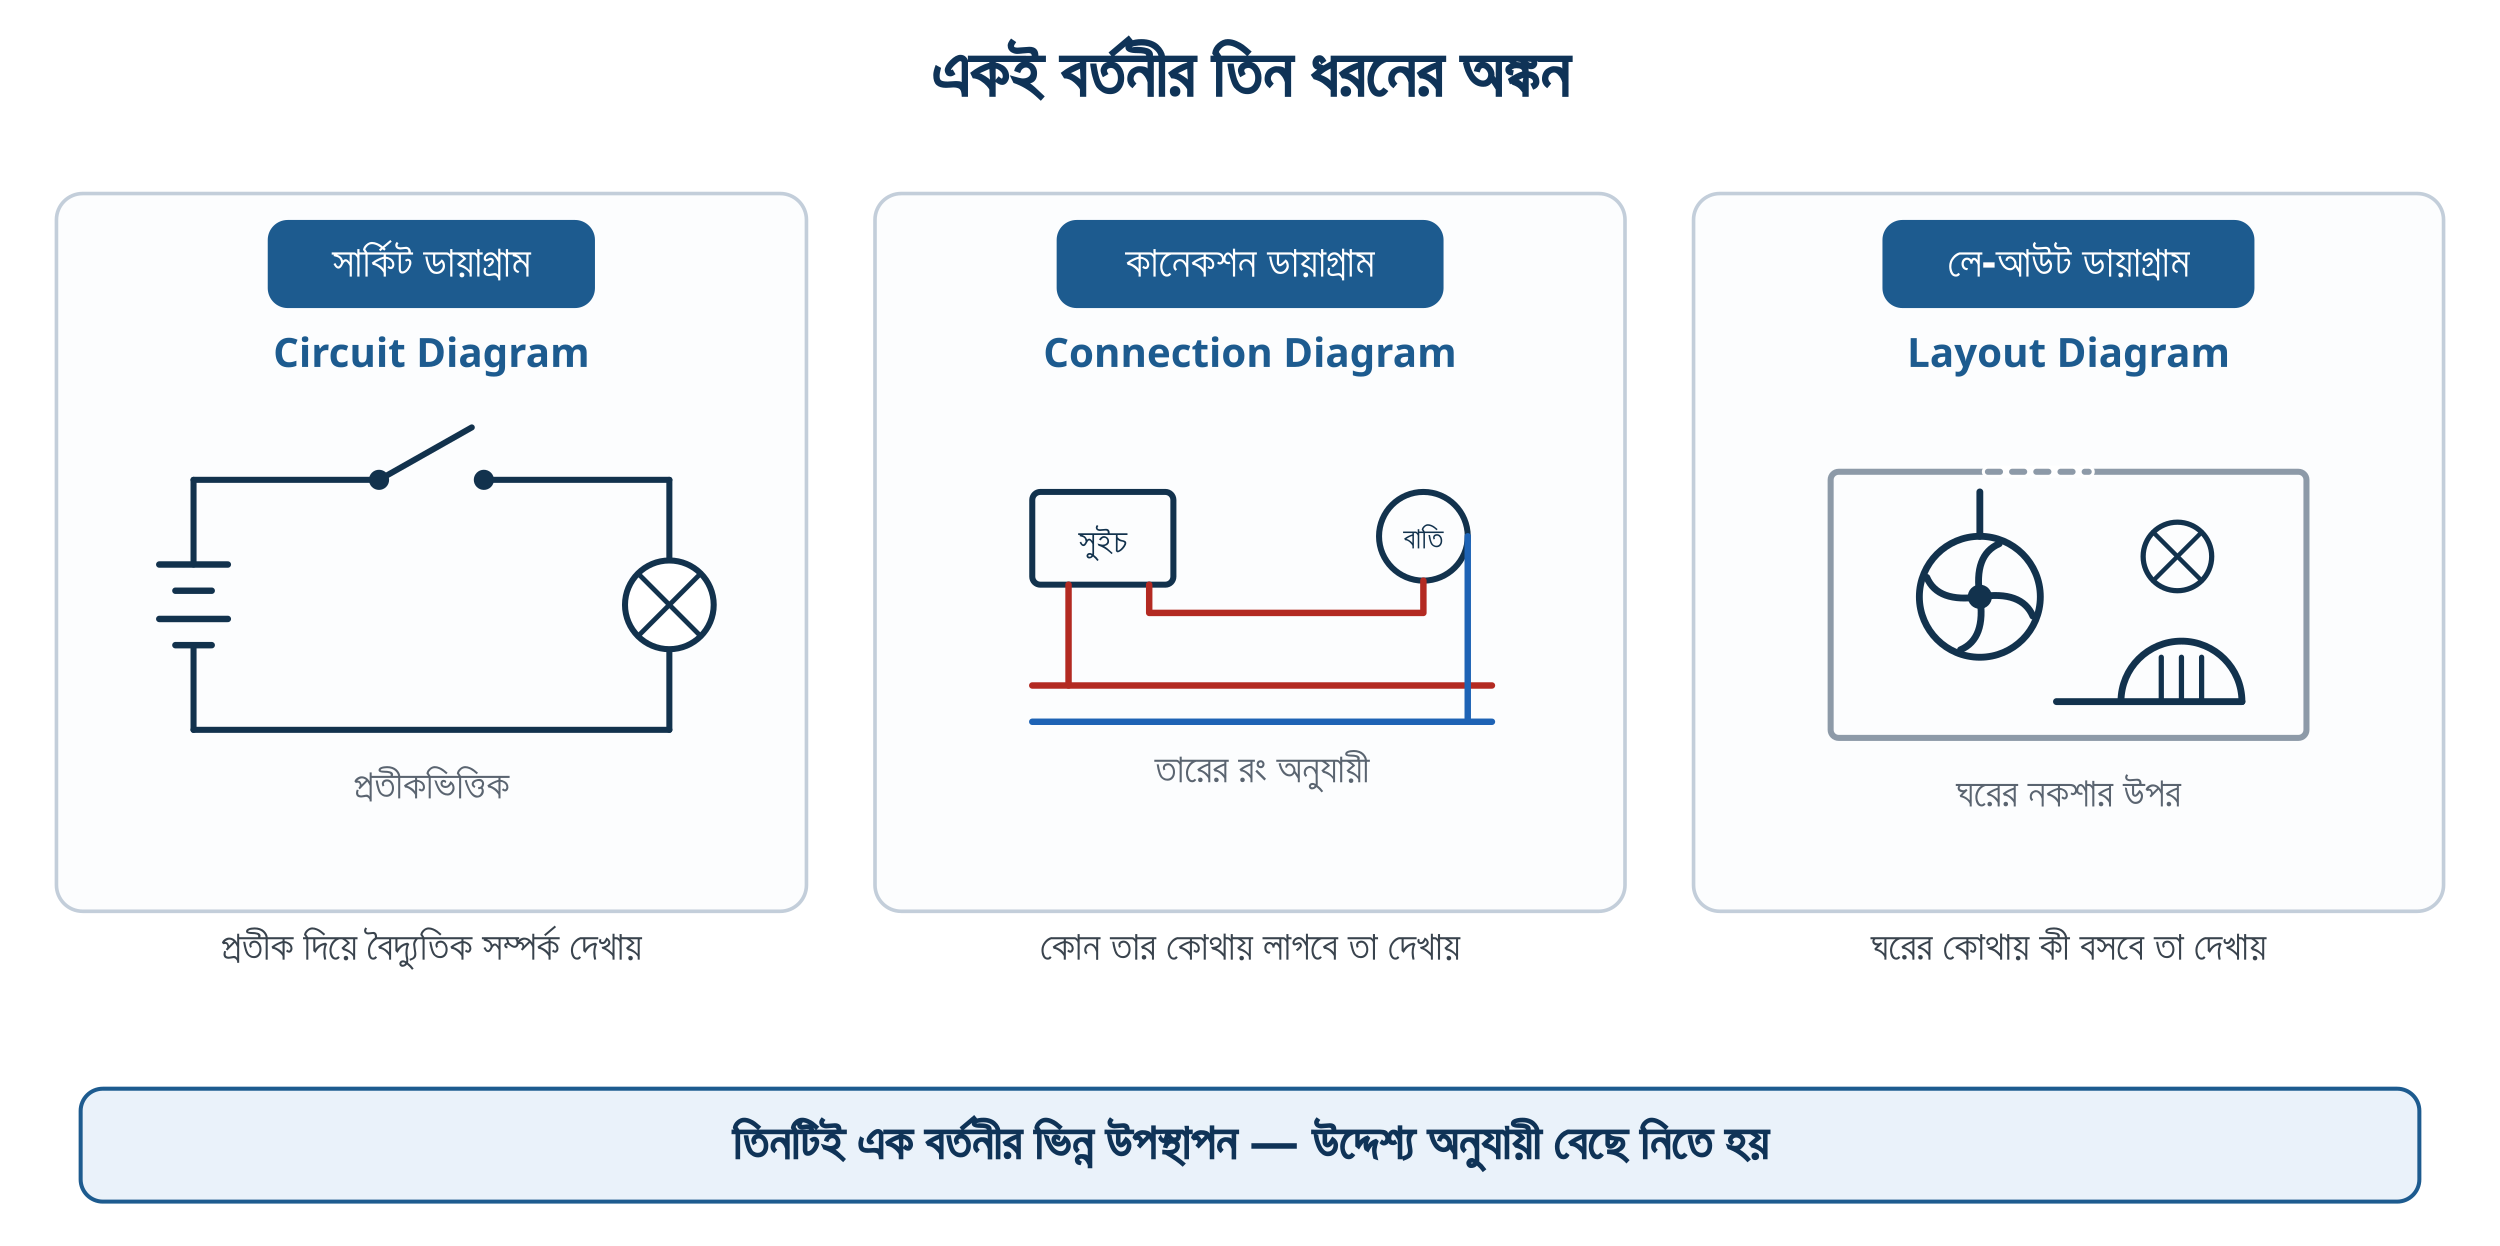
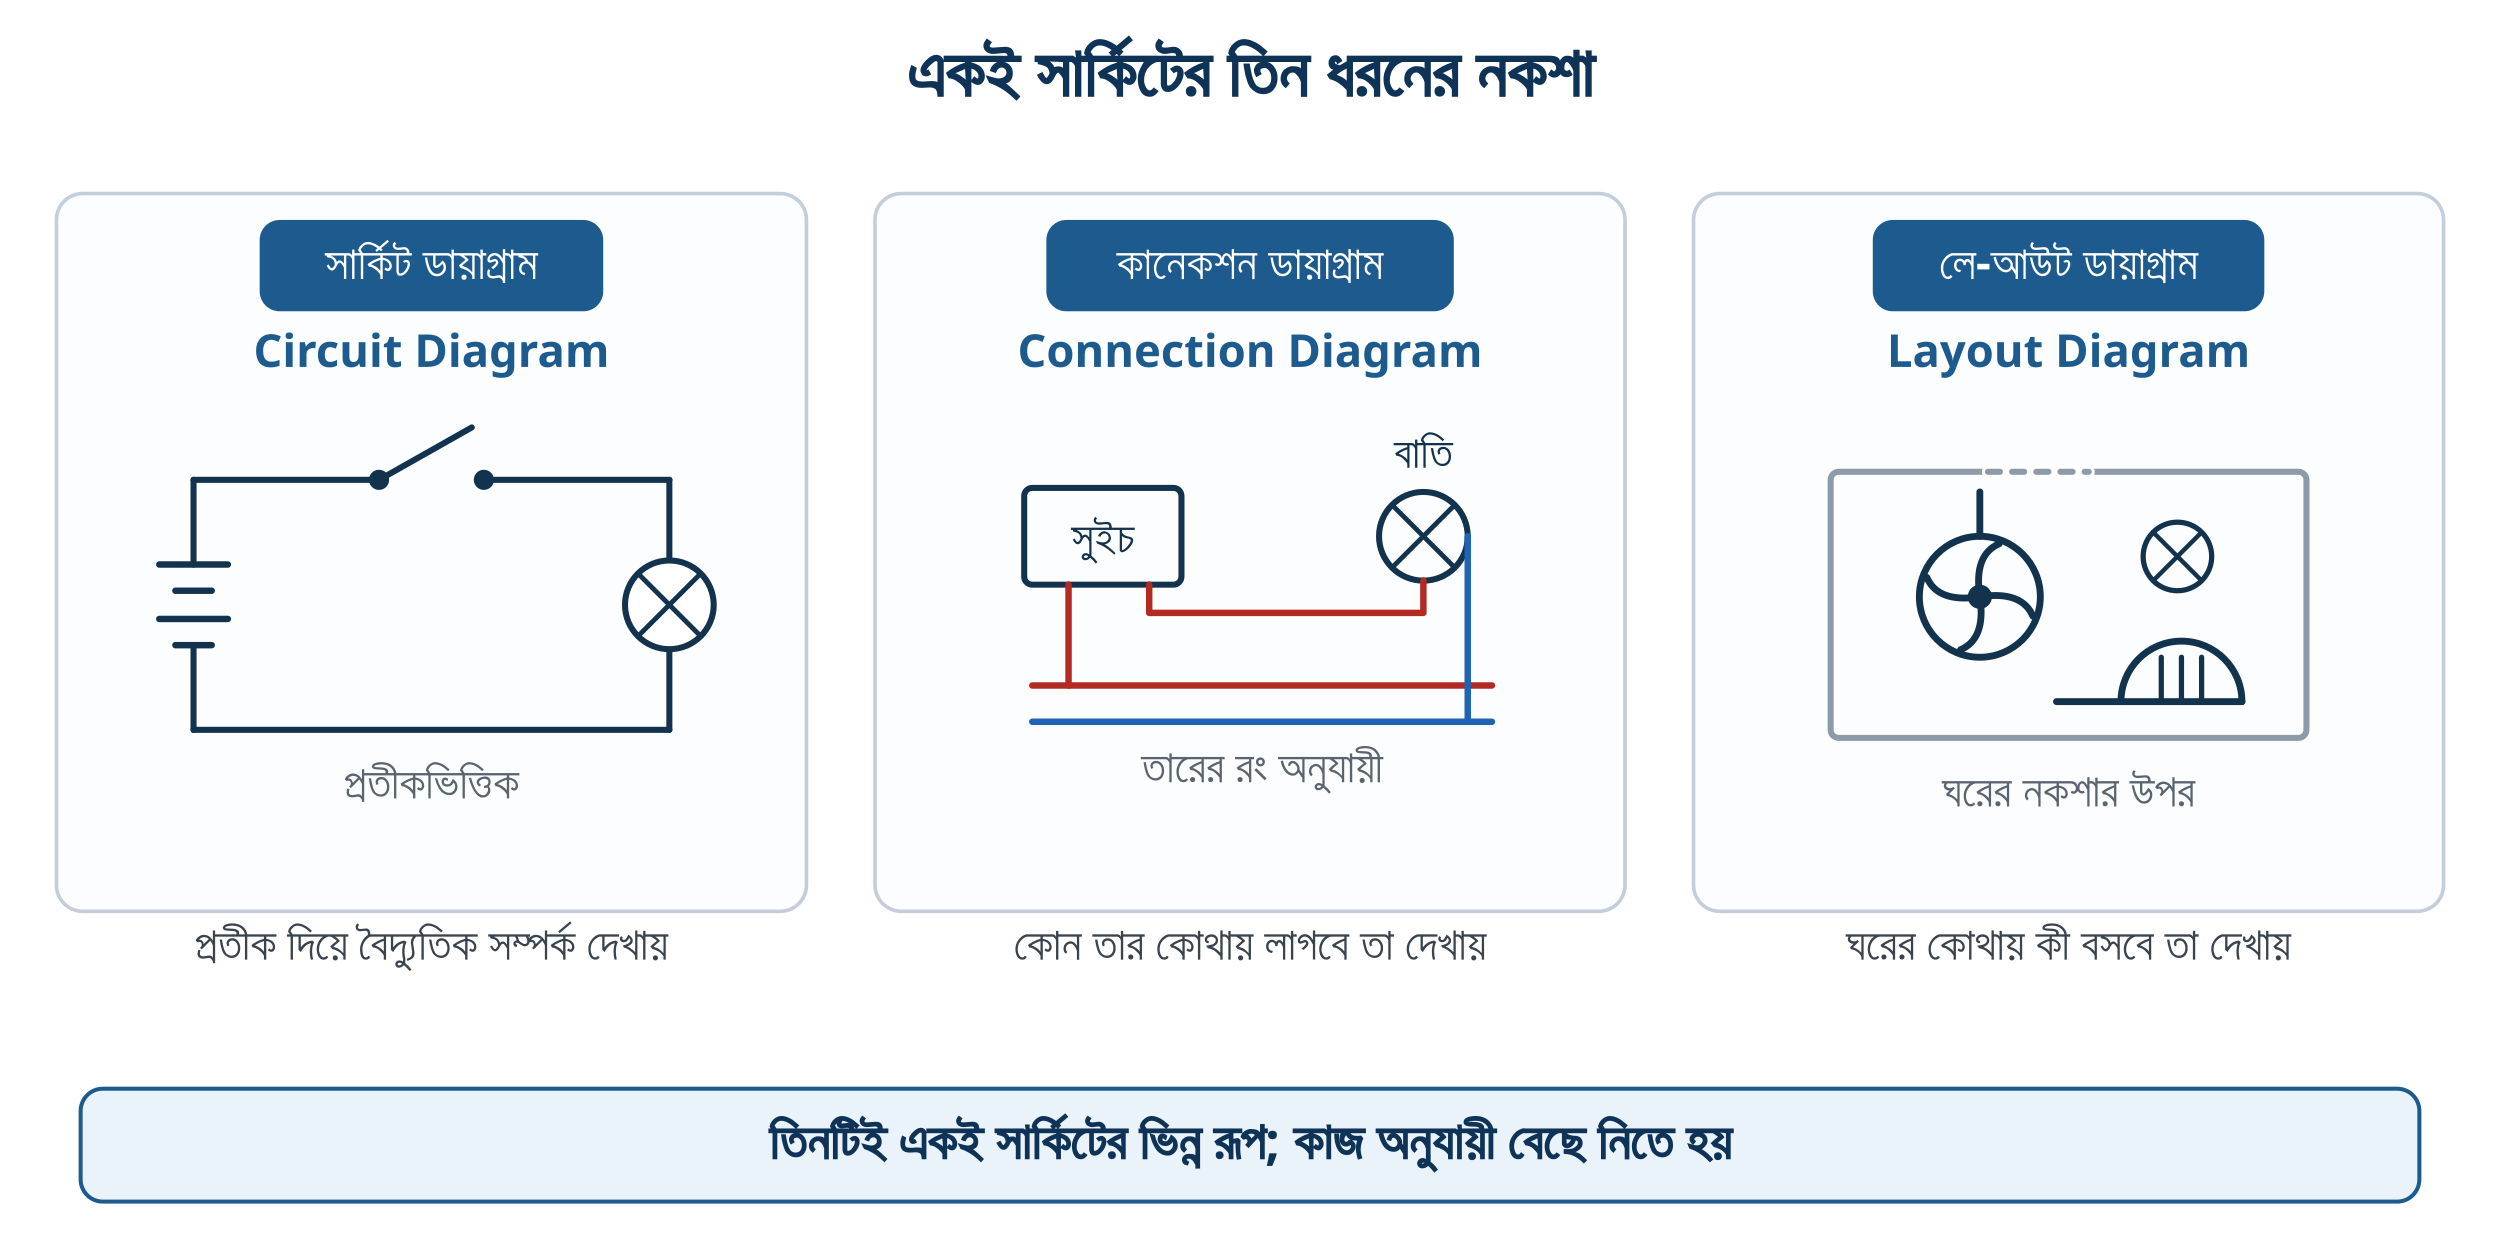
<svg xmlns="http://www.w3.org/2000/svg" width="1240" height="618" viewBox="0 0 1240 618">
  <rect width="1240" height="618" fill="#FFFFFF" />
-   <text x="620.0" y="48.0" font-family="Kalpurush" font-size="34" font-weight="700" fill="#0F3357" text-anchor="middle">একই বর্তনীর তিন ধরনের অঙ্কন</text>
+   <text x="620.0" y="48.0" font-family="Kalpurush" font-size="34" font-weight="700" fill="#0F3357" text-anchor="middle">একই সার্কিটের তিন ধরনের নকশা</text>
  <rect x="28.0" y="96.0" width="372.0" height="356.0" rx="13" fill="#FCFDFE" stroke="#C3CEDA" stroke-width="1.8" />
-   <rect x="133.7" y="110.0" width="160.5" height="41.9" rx="9" fill="#1D5B8F" stroke="#1D5B8F" stroke-width="1.8" />
-   <text x="214.0" y="137.2" font-family="Kalpurush" font-size="21.5" font-weight="600" fill="#FFFFFF" text-anchor="middle">সার্কিট ডায়াগ্রাম</text>
-   <text x="214.0" y="182.0" font-family="Kalpurush" font-size="20" font-weight="700" fill="#1D5B8F" text-anchor="middle">Circuit Diagram</text>
+   <rect x="129.7" y="110.0" width="168.6" height="43.5" rx="9" fill="#1D5B8F" stroke="#1D5B8F" stroke-width="1.8" />
+   <text x="214.0" y="138.4" font-family="Kalpurush" font-size="23" font-weight="600" fill="#FFFFFF" text-anchor="middle">সার্কিট ডায়াগ্রাম</text>
+   <text x="214.0" y="182.0" font-family="Kalpurush" font-size="22.5" font-weight="700" fill="#1D5B8F" text-anchor="middle">Circuit Diagram</text>
  <path d="M 96.0 238 L 188.0 238" fill="none" stroke="#12324D" stroke-width="3" stroke-linecap="round" stroke-linejoin="round" />
  <path d="M 240.0 238 L 332.0 238" fill="none" stroke="#12324D" stroke-width="3" stroke-linecap="round" stroke-linejoin="round" />
  <path d="M 332.0 238 L 332.0 278" fill="none" stroke="#12324D" stroke-width="3" stroke-linecap="round" stroke-linejoin="round" />
  <path d="M 332.0 322 L 332.0 362" fill="none" stroke="#12324D" stroke-width="3" stroke-linecap="round" stroke-linejoin="round" />
  <path d="M 332.0 362 L 96.0 362" fill="none" stroke="#12324D" stroke-width="3" stroke-linecap="round" stroke-linejoin="round" />
  <path d="M 96.0 362 L 96.0 320" fill="none" stroke="#12324D" stroke-width="3" stroke-linecap="round" stroke-linejoin="round" />
  <path d="M 96.0 280 L 96.0 238" fill="none" stroke="#12324D" stroke-width="3" stroke-linecap="round" stroke-linejoin="round" />
  <circle cx="188.0" cy="238.0" r="5.0" fill="#12324D" stroke="none" stroke-width="2" />
  <circle cx="240.0" cy="238.0" r="5.0" fill="#12324D" stroke="none" stroke-width="2" />
  <path d="M 188.0 238 L 234.0 212" fill="none" stroke="#12324D" stroke-width="3" stroke-linecap="round" stroke-linejoin="round" />
  <circle cx="332.0" cy="300.0" r="22.0" fill="#FFFFFF" stroke="#12324D" stroke-width="3" />
  <path d="M 316.446 284.446 L 347.554 315.554" fill="none" stroke="#12324D" stroke-width="2.4" stroke-linecap="round" stroke-linejoin="round" />
  <path d="M 316.446 315.554 L 347.554 284.446" fill="none" stroke="#12324D" stroke-width="2.4" stroke-linecap="round" stroke-linejoin="round" />
  <path d="M 79.0 280 L 113.0 280" fill="none" stroke="#12324D" stroke-width="3.2" stroke-linecap="round" stroke-linejoin="round" />
  <path d="M 87.0 293 L 105.0 293" fill="none" stroke="#12324D" stroke-width="3.2" stroke-linecap="round" stroke-linejoin="round" />
  <path d="M 79.0 307 L 113.0 307" fill="none" stroke="#12324D" stroke-width="3.2" stroke-linecap="round" stroke-linejoin="round" />
  <path d="M 87.0 320 L 105.0 320" fill="none" stroke="#12324D" stroke-width="3.2" stroke-linecap="round" stroke-linejoin="round" />
-   <text x="214.0" y="396.0" font-family="Kalpurush" font-size="20" font-weight="400" fill="#5A6470" text-anchor="middle">প্রতীকভিত্তিক</text>
-   <text x="214.0" y="476.0" font-family="Kalpurush" font-size="20" font-weight="400" fill="#39434D" text-anchor="middle">প্রতীক দিয়ে বৈদ্যুতিক সম্পর্ক দেখায়</text>
+   <text x="214.0" y="396.0" font-family="Kalpurush" font-size="22.5" font-weight="400" fill="#5A6470" text-anchor="middle">প্রতীকভিত্তিক</text>
+   <text x="214.0" y="476.0" font-family="Kalpurush" font-size="22.5" font-weight="400" fill="#39434D" text-anchor="middle">প্রতীক দিয়ে বৈদ্যুতিক সম্পর্ক দেখায়</text>
  <rect x="434.0" y="96.0" width="372.0" height="356.0" rx="13" fill="#FCFDFE" stroke="#C3CEDA" stroke-width="1.8" />
-   <rect x="525.0" y="110.0" width="190.1" height="41.9" rx="9" fill="#1D5B8F" stroke="#1D5B8F" stroke-width="1.8" />
-   <text x="620.0" y="137.2" font-family="Kalpurush" font-size="21.5" font-weight="600" fill="#FFFFFF" text-anchor="middle">কানেকশন ডায়াগ্রাম</text>
-   <text x="620.0" y="182.0" font-family="Kalpurush" font-size="20" font-weight="700" fill="#1D5B8F" text-anchor="middle">Connection Diagram</text>
-   <rect x="512.0" y="244.0" width="70.0" height="46.0" rx="4" fill="none" stroke="#12324D" stroke-width="3" />
-   <text x="547.0" y="274.0" font-family="Kalpurush" font-size="17" font-weight="600" fill="#12324D" text-anchor="middle">সুইচ</text>
+   <rect x="519.9" y="110.0" width="200.3" height="43.5" rx="9" fill="#1D5B8F" stroke="#1D5B8F" stroke-width="1.8" />
+   <text x="620.0" y="138.4" font-family="Kalpurush" font-size="23" font-weight="600" fill="#FFFFFF" text-anchor="middle">কানেকশন ডায়াগ্রাম</text>
+   <text x="620.0" y="182.0" font-family="Kalpurush" font-size="22.5" font-weight="700" fill="#1D5B8F" text-anchor="middle">Connection Diagram</text>
+   <rect x="508.0" y="242.0" width="78.0" height="48.0" rx="4" fill="none" stroke="#12324D" stroke-width="3" />
+   <text x="547.0" y="274.0" font-family="Kalpurush" font-size="22" font-weight="600" fill="#12324D" text-anchor="middle">সুইচ</text>
  <circle cx="706.0" cy="266.0" r="22.0" fill="none" stroke="#12324D" stroke-width="3" />
-   <text x="706.0" y="272.0" font-family="Kalpurush" font-size="15" font-weight="600" fill="#12324D" text-anchor="middle">বাতি</text>
+   <path d="M 690.446 250.446 L 721.554 281.554" fill="none" stroke="#12324D" stroke-width="2.4" stroke-linecap="round" stroke-linejoin="round" />
+   <path d="M 690.446 281.554 L 721.554 250.446" fill="none" stroke="#12324D" stroke-width="2.4" stroke-linecap="round" stroke-linejoin="round" />
+   <text x="706.0" y="232.0" font-family="Kalpurush" font-size="22" font-weight="600" fill="#12324D" text-anchor="middle">বাতি</text>
  <path d="M 512.0 340 L 740.0 340" fill="none" stroke="#B32A22" stroke-width="3.2" stroke-linecap="round" stroke-linejoin="round" />
  <path d="M 512.0 358 L 740.0 358" fill="none" stroke="#1E63B5" stroke-width="3.2" stroke-linecap="round" stroke-linejoin="round" />
  <path d="M 530.0 340 L 530.0 290" fill="none" stroke="#B32A22" stroke-width="3.2" stroke-linecap="round" stroke-linejoin="round" />
  <path d="M 570.0 290 L 570.0 304 L 706.0 304 L 706.0 288" fill="none" stroke="#B32A22" stroke-width="3.2" stroke-linecap="round" stroke-linejoin="round" />
  <path d="M 728.0 358 L 728.0 266 L 728.0 266" fill="none" stroke="#1E63B5" stroke-width="3.2" stroke-linecap="round" stroke-linejoin="round" />
-   <text x="626.0" y="388.0" font-family="Kalpurush" font-size="20" font-weight="400" fill="#5A6470" text-anchor="middle">তারের রং অনুযায়ী</text>
-   <text x="620.0" y="476.0" font-family="Kalpurush" font-size="20" font-weight="400" fill="#39434D" text-anchor="middle">কোন তার কোথায় লাগবে তা দেখায়</text>
+   <text x="626.0" y="388.0" font-family="Kalpurush" font-size="22.5" font-weight="400" fill="#5A6470" text-anchor="middle">তারের রং অনুযায়ী</text>
+   <text x="620.0" y="476.0" font-family="Kalpurush" font-size="22.5" font-weight="400" fill="#39434D" text-anchor="middle">কোন তার কোথায় লাগবে তা দেখায়</text>
  <rect x="840.0" y="96.0" width="372.0" height="356.0" rx="13" fill="#FCFDFE" stroke="#C3CEDA" stroke-width="1.8" />
-   <rect x="934.6" y="110.0" width="182.7" height="41.9" rx="9" fill="#1D5B8F" stroke="#1D5B8F" stroke-width="1.8" />
-   <text x="1026.0" y="137.2" font-family="Kalpurush" font-size="21.5" font-weight="600" fill="#FFFFFF" text-anchor="middle">লে-আউট ডায়াগ্রাম</text>
-   <text x="1026.0" y="182.0" font-family="Kalpurush" font-size="20" font-weight="700" fill="#1D5B8F" text-anchor="middle">Layout Diagram</text>
+   <rect x="929.8" y="110.0" width="192.4" height="43.5" rx="9" fill="#1D5B8F" stroke="#1D5B8F" stroke-width="1.8" />
+   <text x="1026.0" y="138.4" font-family="Kalpurush" font-size="23" font-weight="600" fill="#FFFFFF" text-anchor="middle">লে-আউট ডায়াগ্রাম</text>
+   <text x="1026.0" y="182.0" font-family="Kalpurush" font-size="22.5" font-weight="700" fill="#1D5B8F" text-anchor="middle">Layout Diagram</text>
  <rect x="908.0" y="234.0" width="236.0" height="132.0" rx="4" fill="none" stroke="#8D9AA8" stroke-width="3" />
  <path d="M 986.0 234 L 1036.0 234" fill="none" stroke="#FFFFFF" stroke-width="6" stroke-linecap="round" stroke-linejoin="round" />
  <path d="M 986.0 234 L 1036.0 234" fill="none" stroke="#8D9AA8" stroke-width="3" stroke-linecap="round" stroke-linejoin="round" stroke-dasharray="6 6" />
  <circle cx="982.0" cy="296.0" r="30.0" fill="none" stroke="#12324D" stroke-width="3.4" />
  <path d="M 982.0 296 Q 1002.8 292.8 1008.3 305.6" fill="none" stroke="#12324D" stroke-width="3.4" stroke-linecap="round" stroke-linejoin="round" />
  <path d="M 982.0 296 Q 985.2 316.8 972.4 322.3" fill="none" stroke="#12324D" stroke-width="3.4" stroke-linecap="round" stroke-linejoin="round" />
  <path d="M 982.0 296 Q 961.2 299.2 955.7 286.4" fill="none" stroke="#12324D" stroke-width="3.4" stroke-linecap="round" stroke-linejoin="round" />
  <path d="M 982.0 296 Q 978.8 275.2 991.6 269.7" fill="none" stroke="#12324D" stroke-width="3.4" stroke-linecap="round" stroke-linejoin="round" />
  <circle cx="982.0" cy="296.0" r="6.0" fill="#12324D" stroke="none" stroke-width="2" />
  <path d="M 982.0 244 L 982.0 266" fill="none" stroke="#12324D" stroke-width="3.4" stroke-linecap="round" stroke-linejoin="round" />
  <circle cx="1080.0" cy="276.0" r="17.0" fill="none" stroke="#12324D" stroke-width="2.6" />
  <path d="M 1067.981 263.981 L 1092.019 288.019" fill="none" stroke="#12324D" stroke-width="2.2" stroke-linecap="round" stroke-linejoin="round" />
  <path d="M 1067.981 288.019 L 1092.019 263.981" fill="none" stroke="#12324D" stroke-width="2.2" stroke-linecap="round" stroke-linejoin="round" />
  <path d="M 1052.0 348 A 30 30 0 0 1 1112.0 348" fill="none" stroke="#12324D" stroke-width="3.4" stroke-linecap="round" stroke-linejoin="round" />
  <path d="M 1052.0 348 L 1112.0 348" fill="none" stroke="#12324D" stroke-width="3.4" stroke-linecap="round" stroke-linejoin="round" />
  <path d="M 1072.0 348 L 1072.0 326" fill="none" stroke="#12324D" stroke-width="2.6" stroke-linecap="round" stroke-linejoin="round" />
  <path d="M 1082.0 348 L 1082.0 326" fill="none" stroke="#12324D" stroke-width="2.6" stroke-linecap="round" stroke-linejoin="round" />
  <path d="M 1092.0 348 L 1092.0 326" fill="none" stroke="#12324D" stroke-width="2.6" stroke-linecap="round" stroke-linejoin="round" />
  <path d="M 1020.0 348.0 L 1052.0 348.0" fill="none" stroke="#12324D" stroke-width="3.4" stroke-linecap="round" stroke-linejoin="round" />
-   <text x="1026.0" y="400.0" font-family="Kalpurush" font-size="20" font-weight="400" fill="#5A6470" text-anchor="middle">ঘরের নকশার উপর</text>
-   <text x="1026.0" y="476.0" font-family="Kalpurush" font-size="20" font-weight="400" fill="#39434D" text-anchor="middle">ঘরের কোথায় কী বসবে তা দেখায়</text>
+   <text x="1026.0" y="400.0" font-family="Kalpurush" font-size="22.5" font-weight="400" fill="#5A6470" text-anchor="middle">ঘরের নকশার উপর</text>
+   <text x="1026.0" y="476.0" font-family="Kalpurush" font-size="22.5" font-weight="400" fill="#39434D" text-anchor="middle">ঘরের কোথায় কী বসবে তা দেখায়</text>
  <rect x="40.0" y="540.0" width="1160.0" height="56.0" rx="11" fill="#EAF2FA" stroke="#1D5B8F" stroke-width="2" />
-   <text x="620.0" y="575.0" font-family="Kalpurush" font-size="24.5" font-weight="700" fill="#0F3357" text-anchor="middle">তিনটিই এক বর্তনীর ভিন্ন উপস্থাপন — উদ্দেশ্য অনুযায়ী বেছে নিতে হয়</text>
+   <text x="620.0" y="575.0" font-family="Kalpurush" font-size="25.5" font-weight="700" fill="#0F3357" text-anchor="middle">তিনটিই একই সার্কিটের ভিন্ন রূপ; কাজ অনুযায়ী বেছে নিতে হয়</text>
</svg>
